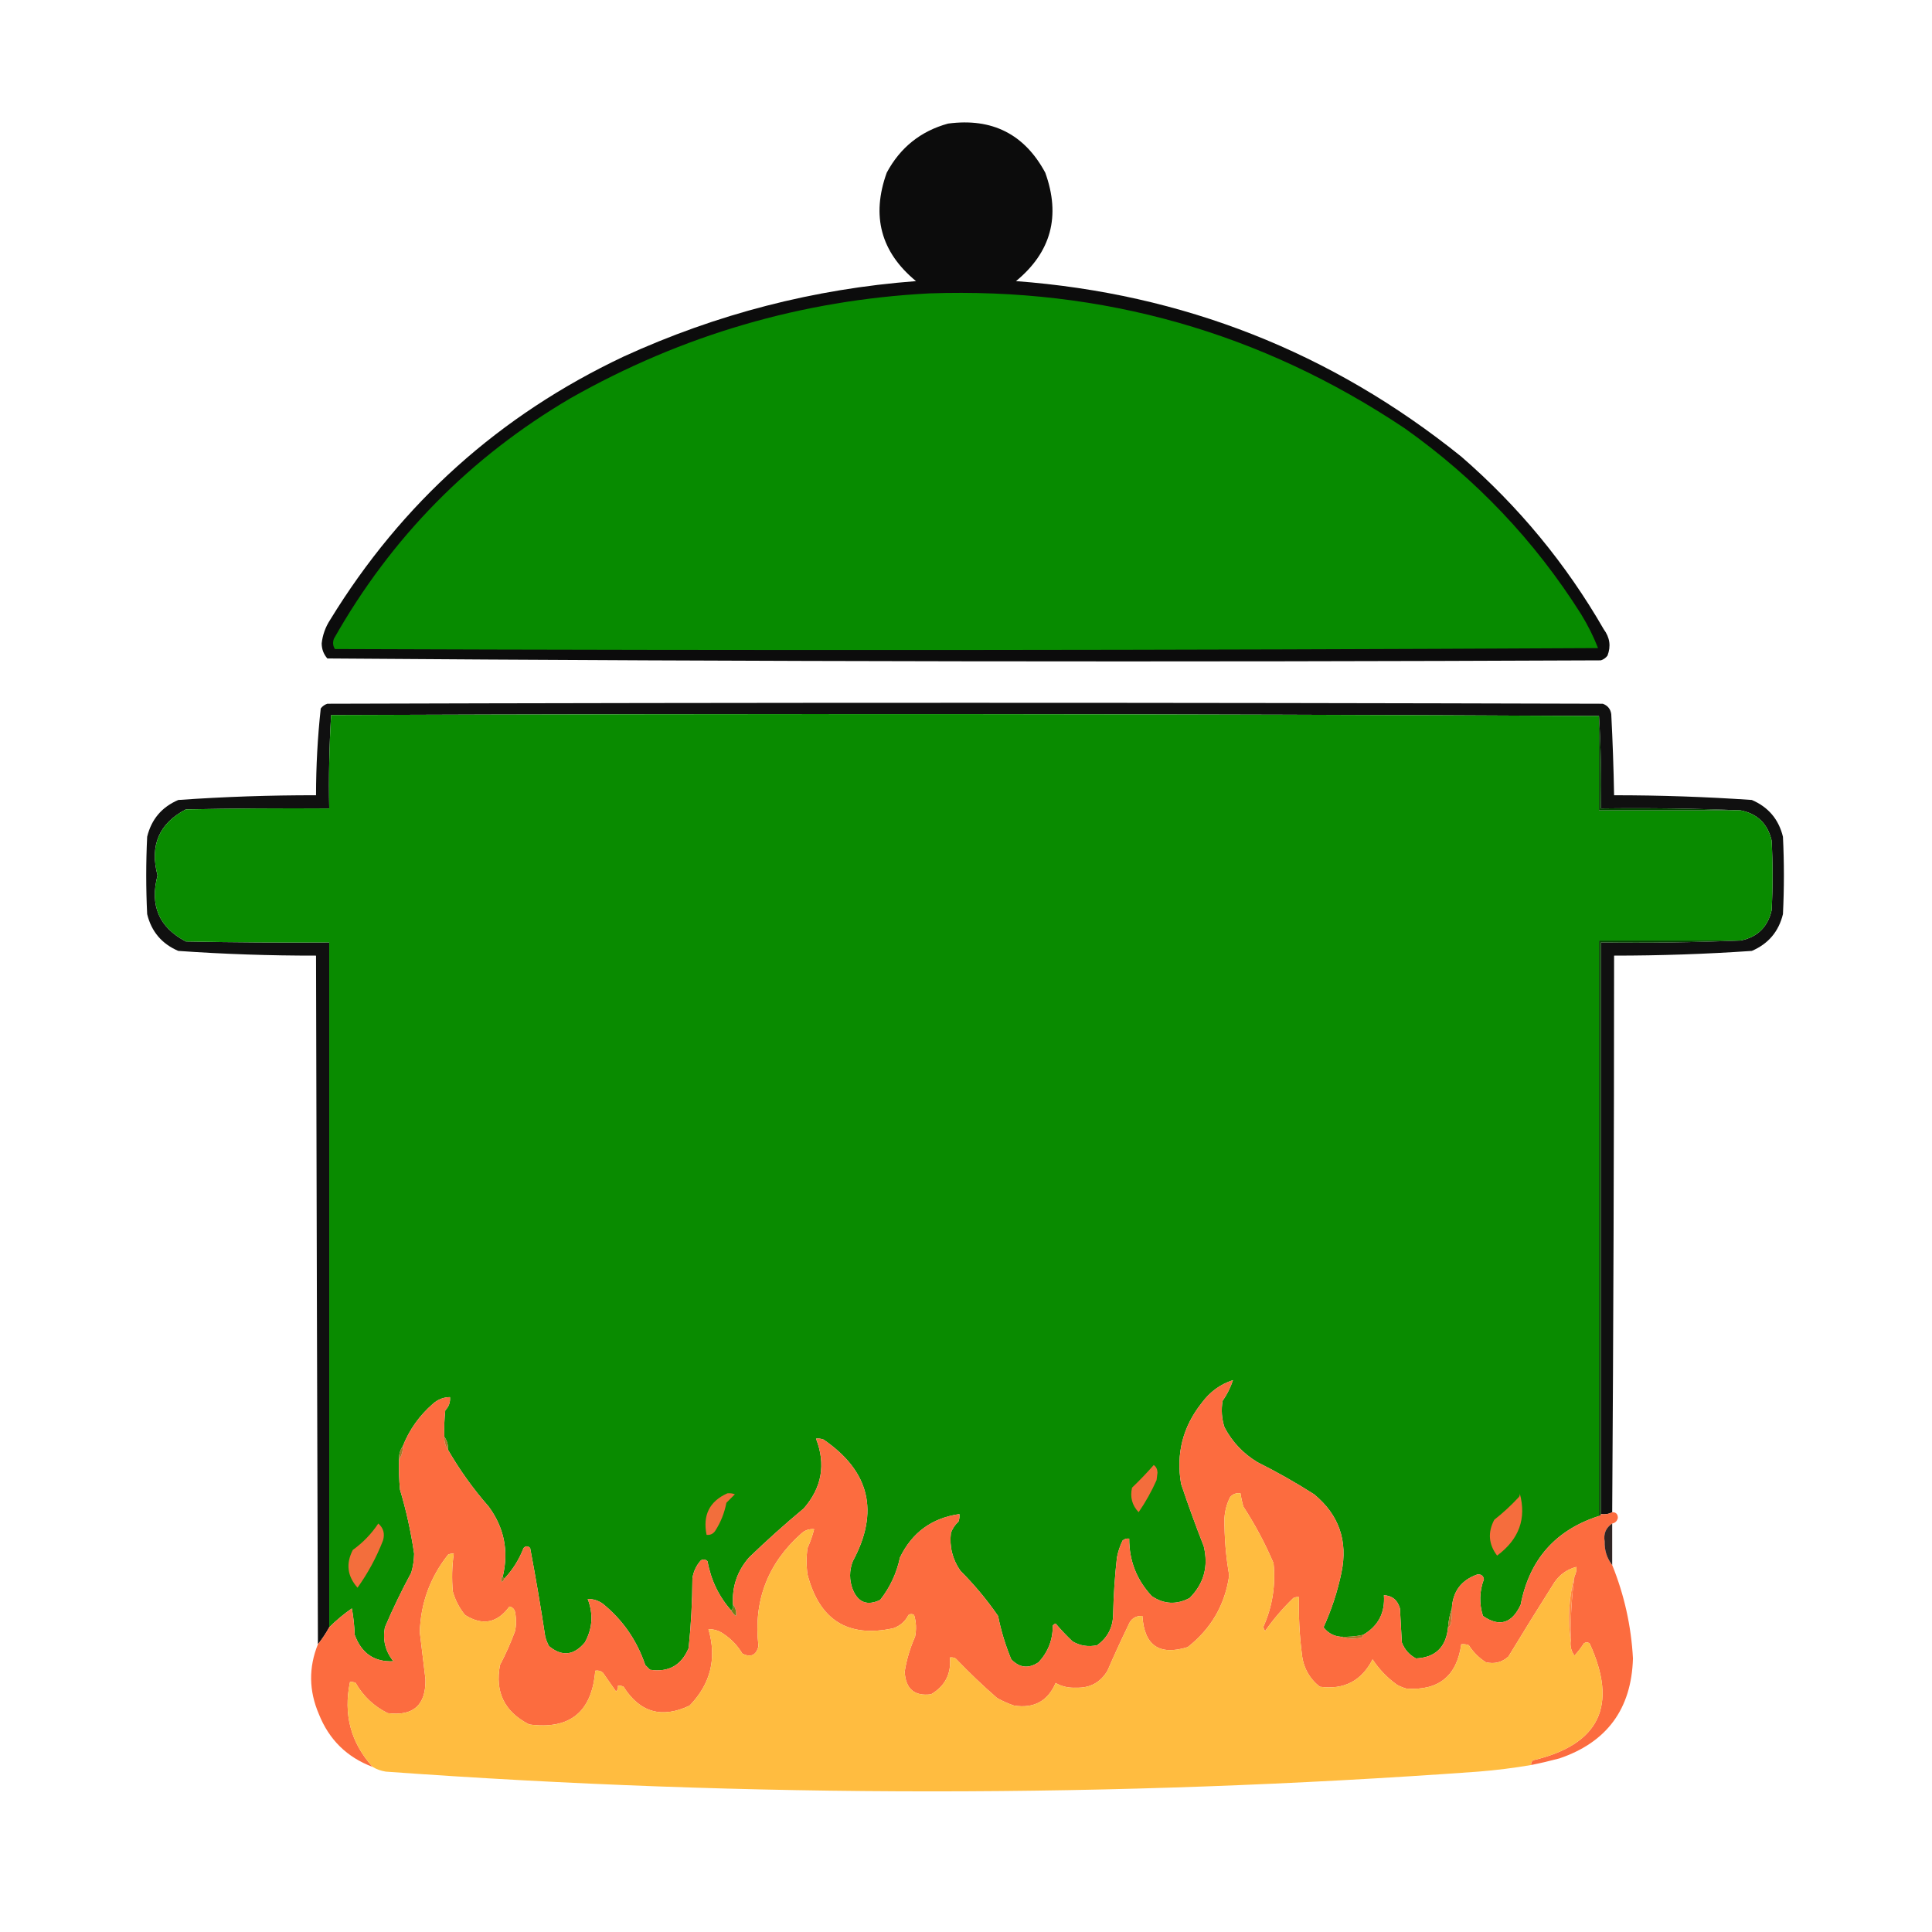
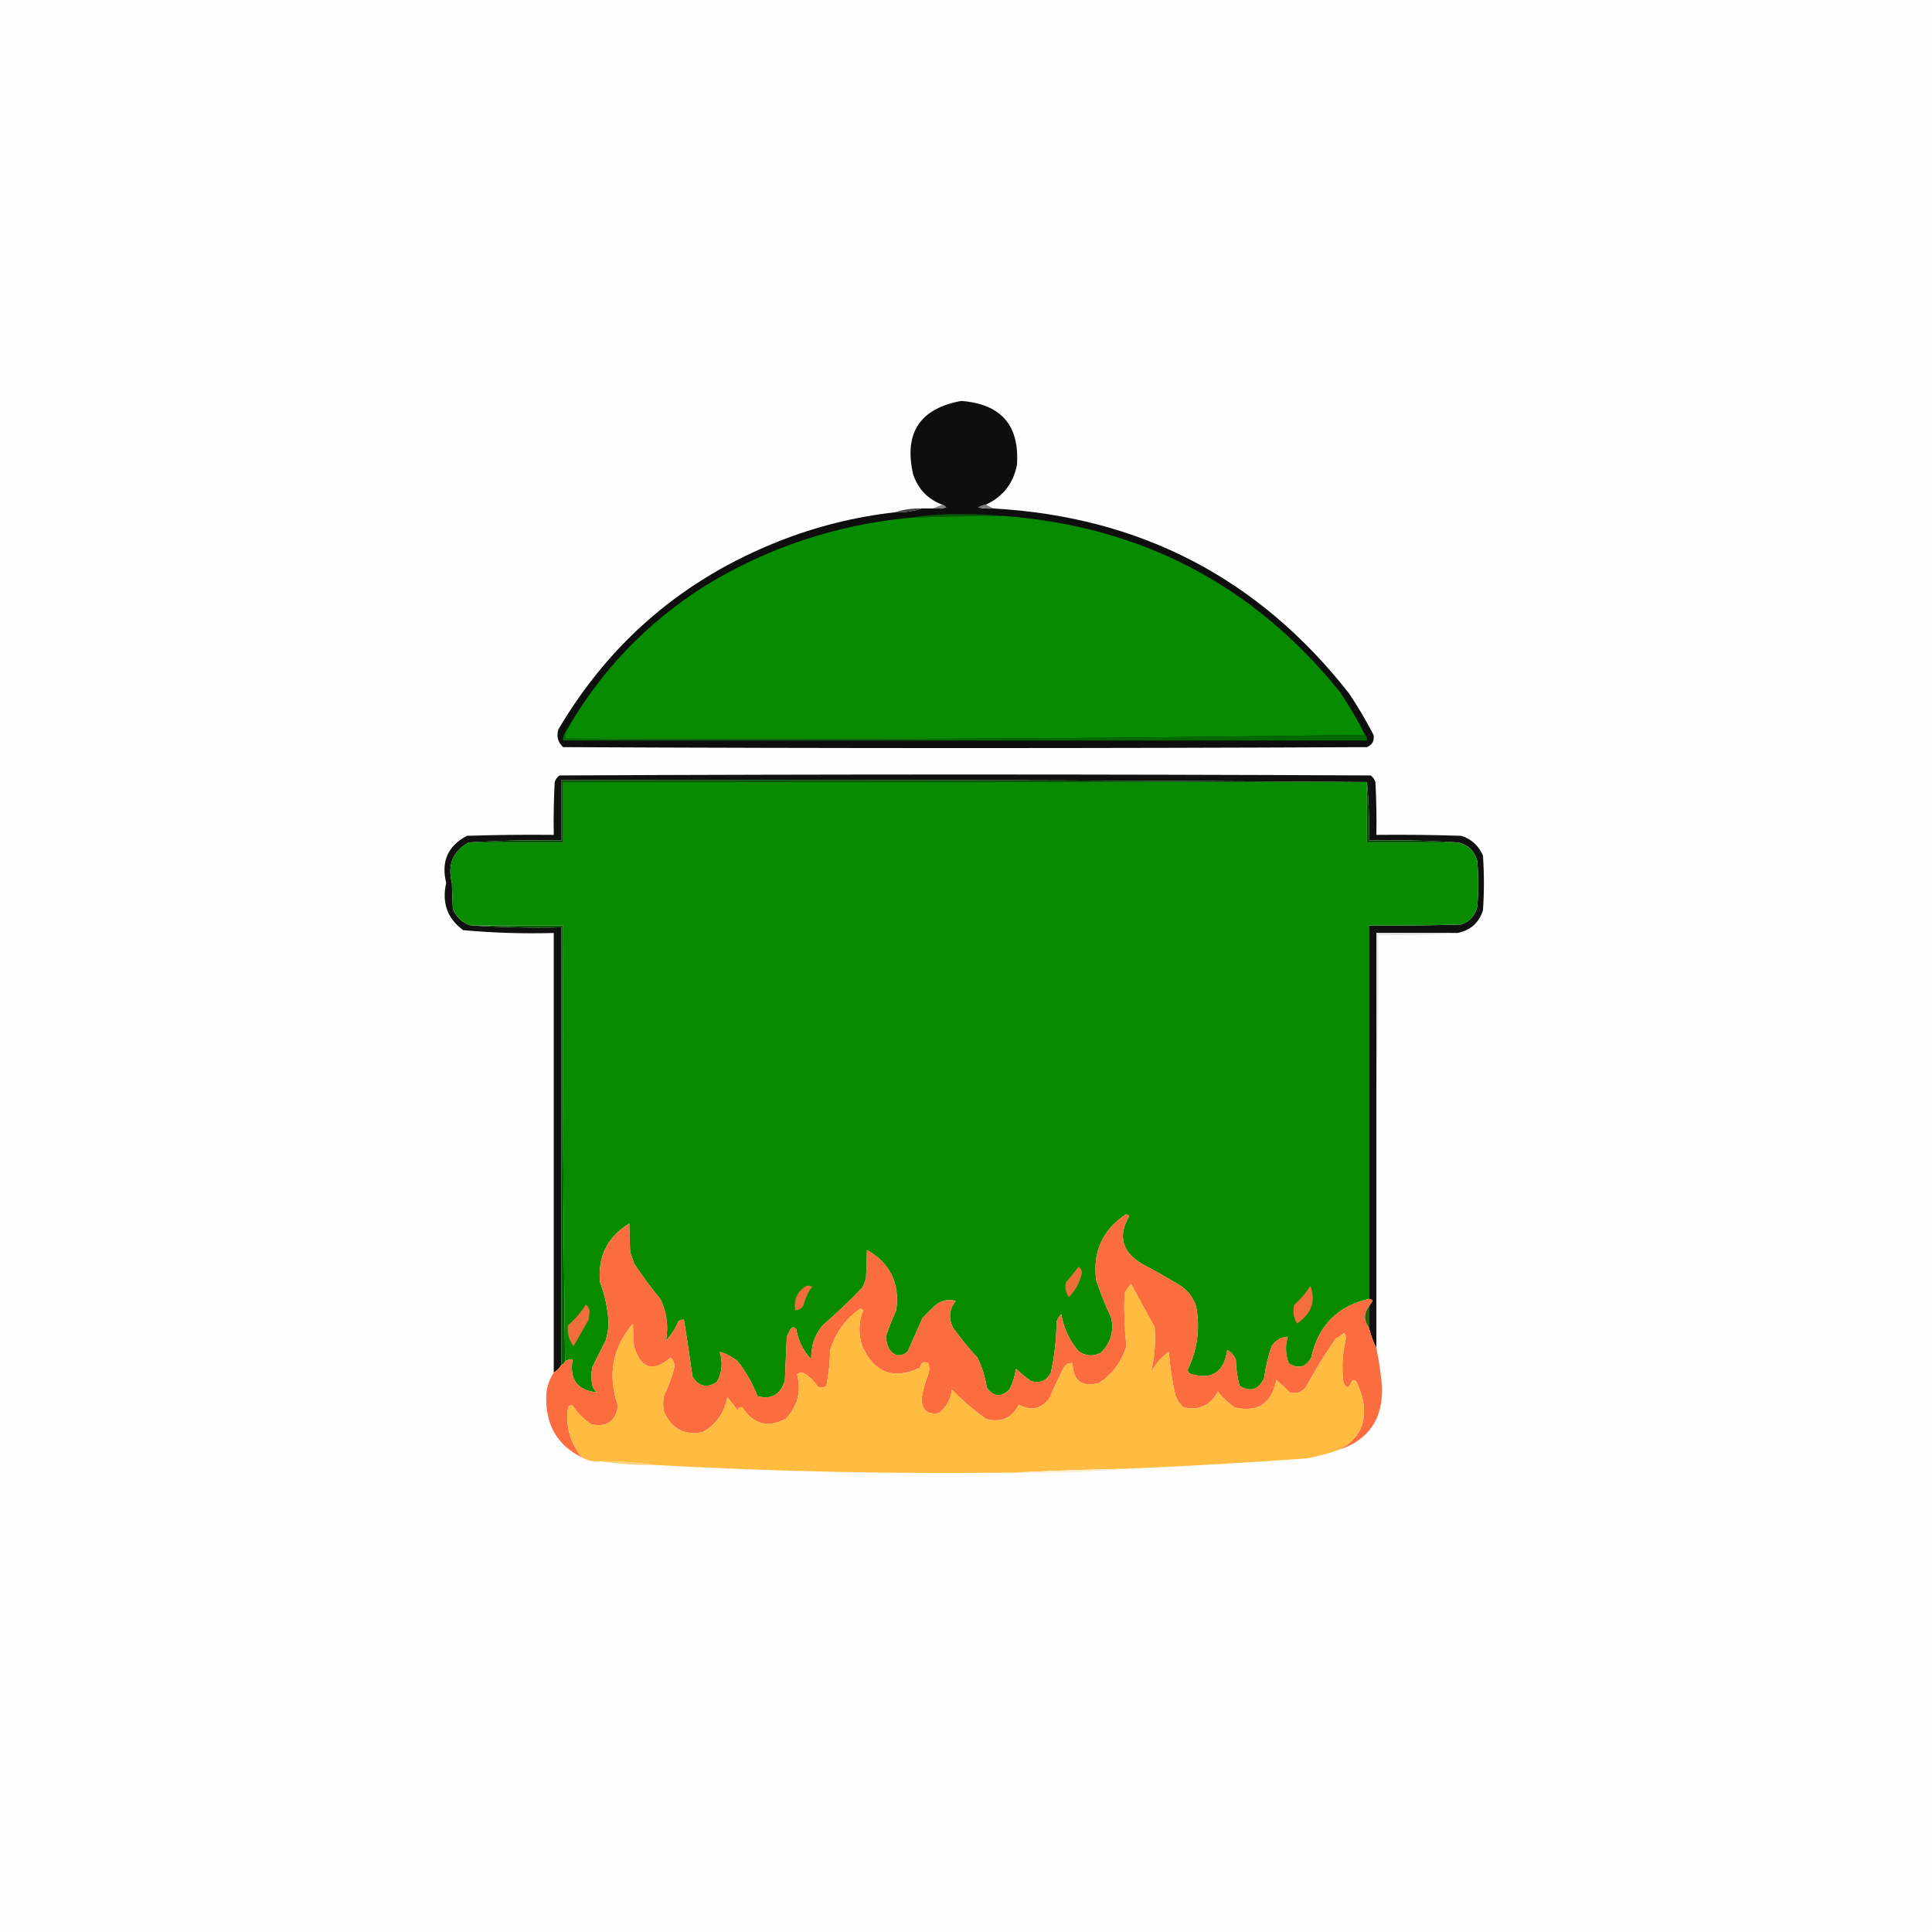
<svg xmlns="http://www.w3.org/2000/svg" version="1.1" width="1024px" height="1024px" style="shape-rendering:geometricPrecision; text-rendering:geometricPrecision; image-rendering:optimizeQuality; fill-rule:evenodd; clip-rule:evenodd">
  <g>
-     <path style="opacity:0.951" fill="#000000" d="M 502.5,65.5 C 525.817,62.407 542.983,71.074 554,91.5C 562.3,114.479 557.133,133.646 538.5,149C 627.053,155.635 705.72,186.635 774.5,242C 804.893,268.374 830.059,298.874 850,333.5C 853.25,337.878 853.917,342.544 852,347.5C 851.097,348.701 849.931,349.535 848.5,350C 623.42,350.998 398.42,350.665 173.5,349C 171.523,346.74 170.523,344.073 170.5,341C 171.006,336.485 172.506,332.319 175,328.5C 212.944,266.558 264.777,220.058 330.5,189C 379.759,166.435 431.425,153.102 485.5,149C 466.867,133.646 461.7,114.479 470,91.5C 477.172,78.152 488.006,69.485 502.5,65.5 Z" />
+     <path style="opacity:1" fill="#fefefe" d="M -0.5,-0.5 C 340.833,-0.5 682.167,-0.5 1023.5,-0.5C 1023.5,340.833 1023.5,682.167 1023.5,1023.5C 682.167,1023.5 340.833,1023.5 -0.5,1023.5C -0.5,682.167 -0.5,340.833 -0.5,-0.5 Z" />
  </g>
  <g>
-     <path style="opacity:1" fill="#078b00" d="M 492.5,155.5 C 584.393,152.3 668.393,176.133 744.5,227C 782.22,253.717 813.386,286.55 838,325.5C 841.6,331.367 844.6,337.367 847,343.5C 623.903,344.666 400.736,344.833 177.5,344C 176.424,342.274 176.257,340.441 177,338.5C 207.401,284.766 249.234,242.266 302.5,211C 361.543,177.575 424.876,159.075 492.5,155.5 Z" />
+     <path style="opacity:1" fill="#0e0e0e" d="M 522.5,267.5 C 521.078,267.709 519.745,268.209 518.5,269C 521.146,269.497 523.813,269.664 526.5,269.5C 604.387,273.855 667.22,306.522 715,367.5C 719.732,374.573 724.065,381.906 728,389.5C 728.554,392.557 727.387,394.724 724.5,396C 582.5,396.667 440.5,396.667 298.5,396C 295.651,393.441 294.817,390.274 296,386.5C 323.416,340.093 362.249,306.926 412.5,287C 432.436,279.08 453.103,273.913 474.5,271.5C 479.414,271.638 484.081,270.972 488.5,269.5C 490.5,269.5 492.5,269.5 494.5,269.5C 496.857,269.663 499.19,269.497 501.5,269C 500.956,268.283 500.289,267.783 499.5,267.5C 491.845,264.677 486.679,259.344 484,251.5C 478.975,229.534 487.475,216.534 509.5,212.5C 530.653,214.146 540.487,225.48 539,246.5C 537.038,256.294 531.538,263.294 522.5,267.5 Z" />
  </g>
  <g>
-     <path style="opacity:0.935" fill="#000000" d="M 854.5,801.5 C 852.735,802.461 850.735,802.795 848.5,802.5C 848.5,701.5 848.5,600.5 848.5,499.5C 873.339,499.831 898.006,499.498 922.5,498.5C 931.406,496.762 936.906,491.429 939,482.5C 939.667,470.167 939.667,457.833 939,445.5C 936.906,436.571 931.406,431.238 922.5,429.5C 898.006,428.502 873.339,428.169 848.5,428.5C 848.83,411.991 848.496,395.658 847.5,379.5C 623.667,378.334 399.667,378.167 175.5,379C 174.508,395.423 174.175,411.923 174.5,428.5C 149.164,428.333 123.831,428.5 98.5,429C 84.293,436.438 79.293,448.104 83.5,464C 79.293,479.896 84.293,491.562 98.5,499C 123.831,499.5 149.164,499.667 174.5,499.5C 174.5,620.5 174.5,741.5 174.5,862.5C 172.735,865.709 170.735,868.709 168.5,871.5C 168.107,749.834 167.774,628.167 167.5,506.5C 143.11,506.536 118.776,505.702 94.5,504C 85.744,500.245 80.244,493.745 78,484.5C 77.333,470.833 77.333,457.167 78,443.5C 80.244,434.255 85.744,427.755 94.5,424C 118.776,422.298 143.11,421.464 167.5,421.5C 167.51,406.089 168.344,390.756 170,375.5C 170.903,374.299 172.069,373.465 173.5,373C 398.833,372.333 624.167,372.333 849.5,373C 852.102,373.935 853.602,375.768 854,378.5C 854.746,392.827 855.246,407.16 855.5,421.5C 879.89,421.497 904.223,422.33 928.5,424C 937.256,427.755 942.756,434.255 945,443.5C 945.667,457.167 945.667,470.833 945,484.5C 942.756,493.745 937.256,500.245 928.5,504C 904.223,505.67 879.89,506.503 855.5,506.5C 855.47,604.835 855.137,703.168 854.5,801.5 Z" />
+     <path style="opacity:1" fill="#818181" d="M 499.5,267.5 C 500.289,267.783 500.956,268.283 501.5,269C 499.19,269.497 496.857,269.663 494.5,269.5C 496.167,268.833 497.833,268.167 499.5,267.5 Z" />
  </g>
  <g>
-     <path style="opacity:1" fill="#098b00" d="M 847.5,379.5 C 847.5,396.167 847.5,412.833 847.5,429.5C 872.5,429.5 897.5,429.5 922.5,429.5C 931.406,431.238 936.906,436.571 939,445.5C 939.667,457.833 939.667,470.167 939,482.5C 936.906,491.429 931.406,496.762 922.5,498.5C 897.5,498.5 872.5,498.5 847.5,498.5C 847.5,600.167 847.5,701.833 847.5,803.5C 824.436,810.931 810.602,826.598 806,850.5C 801.398,860.506 794.731,862.506 786,856.5C 783.921,849.946 784.088,843.446 786.5,837C 786.138,835.115 784.971,834.281 783,834.5C 774.498,837.501 769.998,843.501 769.5,852.5C 768.419,855.627 767.753,858.96 767.5,862.5C 766.482,873.021 760.816,878.521 750.5,879C 746.942,877.108 744.442,874.275 743,870.5C 742.667,864.5 742.333,858.5 742,852.5C 740.756,848.078 737.923,845.744 733.5,845.5C 734.177,854.818 730.51,861.818 722.5,866.5C 718.566,867.36 714.566,867.693 710.5,867.5C 706.806,867.152 703.806,865.485 701.5,862.5C 705.743,853.197 708.91,843.53 711,833.5C 714.498,816.68 709.665,802.846 696.5,792C 686.825,785.827 676.825,780.16 666.5,775C 658.95,770.45 653.116,764.283 649,756.5C 647.524,751.924 647.19,747.257 648,742.5C 650.393,739.048 652.226,735.381 653.5,731.5C 646.807,733.669 641.307,737.669 637,743.5C 626.92,756.153 623.253,770.487 626,786.5C 629.722,797.608 633.722,808.608 638,819.5C 640.615,830.202 638.115,839.368 630.5,847C 623.567,850.637 616.9,850.304 610.5,846C 602.481,837.447 598.481,827.28 598.5,815.5C 597.178,815.33 596.011,815.663 595,816.5C 593.601,819.363 592.601,822.363 592,825.5C 590.871,835.463 590.204,845.463 590,855.5C 589.922,862.491 587.089,867.991 581.5,872C 576.889,873.007 572.555,872.34 568.5,870C 565.289,866.958 562.289,863.791 559.5,860.5C 558.914,860.709 558.414,861.043 558,861.5C 558.041,869.052 555.541,875.552 550.5,881C 545.266,884.555 540.433,884.055 536,879.5C 532.914,872.077 530.581,864.41 529,856.5C 523.087,847.916 516.42,839.916 509,832.5C 504.816,826.431 503.149,819.765 504,812.5C 504.837,810.156 506.171,808.156 508,806.5C 508.49,805.207 508.657,803.873 508.5,802.5C 493.92,804.58 483.42,812.246 477,825.5C 475.213,833.888 471.713,841.388 466.5,848C 459.684,851.225 454.851,849.392 452,842.5C 450.079,837.516 450.079,832.516 452,827.5C 466.139,801.269 460.973,779.769 436.5,763C 435.207,762.51 433.873,762.343 432.5,762.5C 437.794,776.124 435.628,788.458 426,799.5C 416.035,807.796 406.369,816.463 397,825.5C 390.753,832.663 387.92,840.996 388.5,850.5C 388.737,851.791 388.404,852.791 387.5,853.5C 380.966,846.095 376.799,837.429 375,827.5C 373.951,826.483 372.784,826.316 371.5,827C 369.064,829.707 367.564,832.873 367,836.5C 366.94,848.903 366.273,861.237 365,873.5C 361.188,882.657 354.355,886.49 344.5,885C 343.667,884.167 342.833,883.333 342,882.5C 337.584,869.436 330.084,858.603 319.5,850C 317.091,848.293 314.425,847.46 311.5,847.5C 314.562,855.465 314.062,863.132 310,870.5C 304.177,877.479 297.844,878.146 291,872.5C 290.138,870.913 289.471,869.246 289,867.5C 286.611,851.775 283.944,836.108 281,820.5C 279.817,819.269 278.651,819.269 277.5,820.5C 275.142,826.571 271.809,831.904 267.5,836.5C 266.833,836.5 266.5,836.167 266.5,835.5C 269.714,821.995 267.214,809.662 259,798.5C 250.807,789.155 243.64,779.155 237.5,768.5C 237.59,765.848 236.924,763.515 235.5,761.5C 235.334,756.821 235.501,752.155 236,747.5C 237.903,745.559 238.736,743.226 238.5,740.5C 235.072,740.547 232.072,741.713 229.5,744C 222.305,750.24 216.972,757.74 213.5,766.5C 212.076,768.515 211.41,770.848 211.5,773.5C 211.334,778.844 211.501,784.177 212,789.5C 215.329,800.646 217.829,811.979 219.5,823.5C 219.439,826.903 218.939,830.236 218,833.5C 212.893,842.944 208.226,852.611 204,862.5C 202.747,869.232 204.247,875.232 208.5,880.5C 198.436,880.986 191.603,876.319 188,866.5C 187.828,861.798 187.328,857.132 186.5,852.5C 182.189,855.48 178.189,858.813 174.5,862.5C 174.5,741.5 174.5,620.5 174.5,499.5C 149.164,499.667 123.831,499.5 98.5,499C 84.293,491.562 79.293,479.896 83.5,464C 79.293,448.104 84.293,436.438 98.5,429C 123.831,428.5 149.164,428.333 174.5,428.5C 174.175,411.923 174.508,395.423 175.5,379C 399.667,378.167 623.667,378.334 847.5,379.5 Z" />
+     <path style="opacity:1" fill="#797979" d="M 522.5,267.5 C 523.833,268.167 525.167,268.833 526.5,269.5C 523.813,269.664 521.146,269.497 518.5,269C 519.745,268.209 521.078,267.709 522.5,267.5 Z" />
  </g>
  <g>
-     <path style="opacity:1" fill="#034500" d="M 847.5,379.5 C 848.496,395.658 848.83,411.991 848.5,428.5C 873.339,428.169 898.006,428.502 922.5,429.5C 897.5,429.5 872.5,429.5 847.5,429.5C 847.5,412.833 847.5,396.167 847.5,379.5 Z" />
+     <path style="opacity:1" fill="#424242" d="M 488.5,269.5 C 484.081,270.972 479.414,271.638 474.5,271.5C 478.919,270.028 483.586,269.362 488.5,269.5 Z" />
  </g>
  <g>
-     <path style="opacity:1" fill="#034500" d="M 922.5,498.5 C 898.006,499.498 873.339,499.831 848.5,499.5C 848.5,600.5 848.5,701.5 848.5,802.5C 848.5,803.167 848.167,803.5 847.5,803.5C 847.5,701.833 847.5,600.167 847.5,498.5C 872.5,498.5 897.5,498.5 922.5,498.5 Z" />
+     <path style="opacity:1" fill="#025902" d="M 532.5,273.5 C 515.489,273.395 498.489,273.728 481.5,274.5C 491.116,272.955 500.95,272.289 511,272.5C 518.341,272.5 525.508,272.834 532.5,273.5 Z" />
  </g>
  <g>
-     <path style="opacity:0.998" fill="#fc6c3f" d="M 710.5,867.5 C 713.976,868.643 717.642,868.81 721.5,868C 722.056,867.617 722.389,867.117 722.5,866.5C 730.51,861.818 734.177,854.818 733.5,845.5C 737.923,845.744 740.756,848.078 742,852.5C 742.333,858.5 742.667,864.5 743,870.5C 744.442,874.275 746.942,877.108 750.5,879C 760.816,878.521 766.482,873.021 767.5,862.5C 768.222,862.082 768.722,861.416 769,860.5C 769.497,857.854 769.664,855.187 769.5,852.5C 769.998,843.501 774.498,837.501 783,834.5C 784.971,834.281 786.138,835.115 786.5,837C 784.088,843.446 783.921,849.946 786,856.5C 794.731,862.506 801.398,860.506 806,850.5C 810.602,826.598 824.436,810.931 847.5,803.5C 848.167,803.5 848.5,803.167 848.5,802.5C 850.735,802.795 852.735,802.461 854.5,801.5C 856.484,801.484 857.484,802.484 857.5,804.5C 857.132,806.175 856.132,807.175 854.5,807.5C 851.148,809.714 849.815,812.881 850.5,817C 850.357,821.736 851.691,825.903 854.5,829.5C 860.905,845.356 864.572,861.856 865.5,879C 864.718,905.767 851.718,923.433 826.5,932C 821.518,933.329 816.518,934.496 811.5,935.5C 811.414,934.504 811.748,933.671 812.5,933C 847.717,924.723 857.717,904.057 842.5,871C 841.5,870.333 840.5,870.333 839.5,871C 838.025,873.309 836.358,875.476 834.5,877.5C 832.771,875.149 832.104,872.482 832.5,869.5C 832.303,858.105 832.97,846.772 834.5,835.5C 835.301,833.958 835.634,832.292 835.5,830.5C 830.768,831.71 826.934,834.377 824,838.5C 815.708,851.583 807.541,864.749 799.5,878C 796.041,881.114 792.041,882.114 787.5,881C 783.833,878.667 780.833,875.667 778.5,872C 777.207,871.51 775.873,871.343 774.5,871.5C 772.17,888.326 762.503,896.16 745.5,895C 743.754,894.529 742.087,893.862 740.5,893C 735.284,889.285 730.951,884.785 727.5,879.5C 721.65,890.926 712.316,895.759 699.5,894C 693.893,889.531 690.727,883.698 690,876.5C 688.744,866.541 688.244,856.541 688.5,846.5C 687.448,846.351 686.448,846.517 685.5,847C 679.898,852.408 674.898,858.241 670.5,864.5C 670.167,863.833 669.833,863.167 669.5,862.5C 674.367,851.708 676.2,840.375 675,828.5C 670.539,818.038 665.205,808.038 659,798.5C 658.338,796.187 657.838,793.854 657.5,791.5C 655.278,791.178 653.444,791.845 652,793.5C 650.257,796.957 649.257,800.623 649,804.5C 648.898,814.727 649.731,824.894 651.5,835C 649.292,850.562 641.958,863.229 629.5,873C 614.474,877.657 606.474,872.157 605.5,856.5C 601.83,856.327 599.33,857.993 598,861.5C 594.14,869.416 590.473,877.416 587,885.5C 583.271,891.725 577.771,894.725 570.5,894.5C 566.381,894.713 562.715,893.88 559.5,892C 555.383,901.614 548.049,905.614 537.5,904C 534.382,902.941 531.382,901.608 528.5,900C 520.864,893.365 513.53,886.365 506.5,879C 505.552,878.517 504.552,878.351 503.5,878.5C 504.229,887.181 500.896,893.681 493.5,898C 484.642,899.154 479.975,895.154 479.5,886C 480.52,879.604 482.354,873.438 485,867.5C 485.793,863.577 485.626,859.744 484.5,856C 483.5,855.333 482.5,855.333 481.5,856C 479.773,859.393 477.106,861.726 473.5,863C 449.459,868.209 434.293,858.709 428,834.5C 427.333,829.833 427.333,825.167 428,820.5C 429.467,817.242 430.633,813.908 431.5,810.5C 428.774,810.264 426.441,811.097 424.5,813C 406.765,828.86 399.265,848.694 402,872.5C 400.862,877.283 398.028,878.617 393.5,876.5C 390.957,872.246 387.623,868.746 383.5,866C 381.091,864.293 378.425,863.46 375.5,863.5C 380.007,878.974 376.673,892.474 365.5,904C 350.782,910.98 339.115,907.646 330.5,894C 329.552,893.517 328.552,893.351 327.5,893.5C 327.719,894.675 327.386,895.675 326.5,896.5C 324.167,893.167 321.833,889.833 319.5,886.5C 318.311,885.571 316.978,885.238 315.5,885.5C 313.745,907.359 302.078,916.859 280.5,914C 267.429,907.359 262.263,896.859 265,882.5C 268.055,876.667 270.722,870.667 273,864.5C 273.667,861.167 273.667,857.833 273,854.5C 272.653,852.82 271.653,851.82 270,851.5C 263.568,860.293 255.735,861.793 246.5,856C 243.459,852.291 241.292,848.124 240,843.5C 239.391,836.811 239.557,830.144 240.5,823.5C 239.448,823.351 238.448,823.517 237.5,824C 227.983,836.03 222.983,849.696 222.5,865C 223.49,873.315 224.49,881.648 225.5,890C 225.796,903.703 219.129,909.703 205.5,908C 198.219,904.386 192.552,899.052 188.5,892C 187.552,891.517 186.552,891.351 185.5,891.5C 181.922,908.644 185.922,923.644 197.5,936.5C 183.909,931.409 174.409,922.076 169,908.5C 163.703,896.135 163.536,883.802 168.5,871.5C 170.735,868.709 172.735,865.709 174.5,862.5C 178.189,858.813 182.189,855.48 186.5,852.5C 187.328,857.132 187.828,861.798 188,866.5C 191.603,876.319 198.436,880.986 208.5,880.5C 204.247,875.232 202.747,869.232 204,862.5C 208.226,852.611 212.893,842.944 218,833.5C 218.939,830.236 219.439,826.903 219.5,823.5C 217.829,811.979 215.329,800.646 212,789.5C 211.501,784.177 211.334,778.844 211.5,773.5C 212.924,771.485 213.59,769.152 213.5,766.5C 216.972,757.74 222.305,750.24 229.5,744C 232.072,741.713 235.072,740.547 238.5,740.5C 238.736,743.226 237.903,745.559 236,747.5C 235.501,752.155 235.334,756.821 235.5,761.5C 235.41,764.152 236.076,766.485 237.5,768.5C 243.64,779.155 250.807,789.155 259,798.5C 267.214,809.662 269.714,821.995 266.5,835.5C 265.427,836.251 265.26,837.251 266,838.5C 266.717,837.956 267.217,837.289 267.5,836.5C 271.809,831.904 275.142,826.571 277.5,820.5C 278.651,819.269 279.817,819.269 281,820.5C 283.944,836.108 286.611,851.775 289,867.5C 289.471,869.246 290.138,870.913 291,872.5C 297.844,878.146 304.177,877.479 310,870.5C 314.062,863.132 314.562,855.465 311.5,847.5C 314.425,847.46 317.091,848.293 319.5,850C 330.084,858.603 337.584,869.436 342,882.5C 342.833,883.333 343.667,884.167 344.5,885C 354.355,886.49 361.188,882.657 365,873.5C 366.273,861.237 366.94,848.903 367,836.5C 367.564,832.873 369.064,829.707 371.5,827C 372.784,826.316 373.951,826.483 375,827.5C 376.799,837.429 380.966,846.095 387.5,853.5C 388.122,854.627 388.955,855.627 390,856.5C 390.405,854.225 389.905,852.225 388.5,850.5C 387.92,840.996 390.753,832.663 397,825.5C 406.369,816.463 416.035,807.796 426,799.5C 435.628,788.458 437.794,776.124 432.5,762.5C 433.873,762.343 435.207,762.51 436.5,763C 460.973,779.769 466.139,801.269 452,827.5C 450.079,832.516 450.079,837.516 452,842.5C 454.851,849.392 459.684,851.225 466.5,848C 471.713,841.388 475.213,833.888 477,825.5C 483.42,812.246 493.92,804.58 508.5,802.5C 508.657,803.873 508.49,805.207 508,806.5C 506.171,808.156 504.837,810.156 504,812.5C 503.149,819.765 504.816,826.431 509,832.5C 516.42,839.916 523.087,847.916 529,856.5C 530.581,864.41 532.914,872.077 536,879.5C 540.433,884.055 545.266,884.555 550.5,881C 555.541,875.552 558.041,869.052 558,861.5C 558.414,861.043 558.914,860.709 559.5,860.5C 562.289,863.791 565.289,866.958 568.5,870C 572.555,872.34 576.889,873.007 581.5,872C 587.089,867.991 589.922,862.491 590,855.5C 590.204,845.463 590.871,835.463 592,825.5C 592.601,822.363 593.601,819.363 595,816.5C 596.011,815.663 597.178,815.33 598.5,815.5C 598.481,827.28 602.481,837.447 610.5,846C 616.9,850.304 623.567,850.637 630.5,847C 638.115,839.368 640.615,830.202 638,819.5C 633.722,808.608 629.722,797.608 626,786.5C 623.253,770.487 626.92,756.153 637,743.5C 641.307,737.669 646.807,733.669 653.5,731.5C 652.226,735.381 650.393,739.048 648,742.5C 647.19,747.257 647.524,751.924 649,756.5C 653.116,764.283 658.95,770.45 666.5,775C 676.825,780.16 686.825,785.827 696.5,792C 709.665,802.846 714.498,816.68 711,833.5C 708.91,843.53 705.743,853.197 701.5,862.5C 703.806,865.485 706.806,867.152 710.5,867.5 Z" />
+     <path style="opacity:1" fill="#078b00" d="M 532.5,273.5 C 605.23,279.11 664.396,310.11 710,366.5C 715.028,373.893 719.528,381.56 723.5,389.5C 582.504,391.498 441.171,392.165 299.5,391.5C 299.5,390.5 299.5,389.5 299.5,388.5C 317.787,356.044 342.787,329.877 374.5,310C 407.454,290.071 443.12,278.238 481.5,274.5C 498.489,273.728 515.489,273.395 532.5,273.5 Z" />
  </g>
  <g>
-     <path style="opacity:1" fill="#b3762b" d="M 235.5,761.5 C 236.924,763.515 237.59,765.848 237.5,768.5C 236.076,766.485 235.41,764.152 235.5,761.5 Z" />
+     <path style="opacity:1" fill="#046800" d="M 299.5,388.5 C 299.5,389.5 299.5,390.5 299.5,391.5C 441.171,392.165 582.504,391.498 723.5,389.5C 724.404,390.209 724.737,391.209 724.5,392.5C 582.5,392.5 440.5,392.5 298.5,392.5C 298.232,390.901 298.566,389.568 299.5,388.5 Z" />
  </g>
  <g>
-     <path style="opacity:1" fill="#a37827" d="M 213.5,766.5 C 213.59,769.152 212.924,771.485 211.5,773.5C 211.41,770.848 212.076,768.515 213.5,766.5 Z" />
+     <path style="opacity:1" fill="#101010" d="M 772.5,494.5 C 758.167,494.5 743.833,494.5 729.5,494.5C 729.5,522.167 729.5,549.833 729.5,577.5C 729.5,623.167 729.5,668.833 729.5,714.5C 727.796,711.061 726.462,707.395 725.5,703.5C 725.5,699.833 725.5,696.167 725.5,692.5C 726.141,691.518 726.807,690.518 727.5,689.5C 727.043,688.702 726.376,688.369 725.5,688.5C 725.5,622.5 725.5,556.5 725.5,490.5C 741.837,490.667 758.17,490.5 774.5,490C 779.062,488.373 781.895,485.206 783,480.5C 783.667,472.5 783.667,464.5 783,456.5C 781.583,450.915 778.083,447.581 772.5,446.5C 757.009,445.504 741.342,445.17 725.5,445.5C 725.828,434.986 725.494,424.653 724.5,414.5C 582.334,413.5 440.001,413.167 297.5,413.5C 297.5,424.167 297.5,434.833 297.5,445.5C 280.991,445.17 264.658,445.504 248.5,446.5C 240.054,451.103 237.054,458.27 239.5,468C 239.667,472.5 239.833,477 240,481.5C 241.744,486.079 244.91,489.079 249.5,490.5C 265.325,491.496 281.325,491.83 297.5,491.5C 297.5,568.833 297.5,646.167 297.5,723.5C 296.527,725.139 295.194,726.473 293.5,727.5C 293.5,649.833 293.5,572.167 293.5,494.5C 277.429,494.954 261.429,494.454 245.5,493C 237.097,486.833 234.097,478.499 236.5,468C 233.688,456.637 237.354,448.304 247.5,443C 262.83,442.5 278.163,442.333 293.5,442.5C 293.334,433.161 293.5,423.827 294,414.5C 294.465,413.069 295.299,411.903 296.5,411C 439.833,410.333 583.167,410.333 726.5,411C 727.701,411.903 728.535,413.069 729,414.5C 729.5,423.827 729.666,433.161 729.5,442.5C 744.504,442.333 759.504,442.5 774.5,443C 779.91,444.743 783.744,448.243 786,453.5C 786.667,463.167 786.667,472.833 786,482.5C 783.869,489.129 779.369,493.129 772.5,494.5 Z" />
  </g>
  <g>
-     <path style="opacity:1" fill="#f36d3c" d="M 611.5,776.5 C 612.748,777.334 613.415,778.667 613.5,780.5C 613.333,781.833 613.167,783.167 613,784.5C 610.35,790.467 607.184,796.134 603.5,801.5C 600.029,797.863 598.862,793.529 600,788.5C 604.037,784.631 607.87,780.631 611.5,776.5 Z" />
+     <path style="opacity:1" fill="#098b00" d="M 724.5,414.5 C 724.5,425.167 724.5,435.833 724.5,446.5C 740.5,446.5 756.5,446.5 772.5,446.5C 778.083,447.581 781.583,450.915 783,456.5C 783.667,464.5 783.667,472.5 783,480.5C 781.895,485.206 779.062,488.373 774.5,490C 758.17,490.5 741.837,490.667 725.5,490.5C 725.5,556.5 725.5,622.5 725.5,688.5C 708.88,692.288 698.714,702.621 695,719.5C 692.078,724.822 688.078,725.822 683,722.5C 681.316,717.924 681.15,713.258 682.5,708.5C 678.862,708.738 676.029,710.404 674,713.5C 672.1,719.011 670.767,724.678 670,730.5C 667.062,736.673 662.729,738.006 657,734.5C 655.785,729.949 655.119,725.282 655,720.5C 654.027,718.36 652.527,716.693 650.5,715.5C 648.725,727.552 642.059,731.719 630.5,728C 629.978,727.439 629.645,726.772 629.5,726C 634.653,715.262 636.153,704.095 634,692.5C 632.604,688.208 630.104,684.708 626.5,682C 619.663,677.747 612.663,673.747 605.5,670C 594.666,663.574 592.333,655.074 598.5,644.5C 598,644.167 597.5,643.833 597,643.5C 584.398,651.712 579.064,663.379 581,678.5C 583.272,685.315 585.939,691.981 589,698.5C 590.487,705.73 588.654,711.897 583.5,717C 579.302,719.161 575.302,718.828 571.5,716C 566.744,710.321 563.744,703.821 562.5,696.5C 561.416,697.665 560.583,698.998 560,700.5C 559.935,709.615 558.935,718.615 557,727.5C 554.774,731.861 551.274,733.361 546.5,732C 543.688,730.023 541.022,727.856 538.5,725.5C 537.926,729.37 536.759,733.036 535,736.5C 530.615,740.756 526.615,740.423 523,735.5C 522.211,729.881 520.544,724.548 518,719.5C 513.288,714.457 508.955,709.123 505,703.5C 502.647,698.48 503.147,693.813 506.5,689.5C 502.526,688.459 498.859,689.293 495.5,692C 493.333,694.167 491.167,696.333 489,698.5C 486.325,704.534 483.659,710.534 481,716.5C 476.997,719.501 473.664,718.835 471,714.5C 470.192,712.577 469.692,710.577 469.5,708.5C 471.044,703.742 472.877,699.075 475,694.5C 477.041,680.25 471.874,669.583 459.5,662.5C 459.475,667.378 459.308,672.378 459,677.5C 458.529,679.246 457.862,680.913 457,682.5C 450.356,689.476 443.356,696.143 436,702.5C 431.719,707.731 429.719,713.731 430,720.5C 425.747,715.993 423.08,710.66 422,704.5C 421,703.167 420,703.167 419,704.5C 418.333,705.833 417.667,707.167 417,708.5C 416.667,716.167 416.333,723.833 416,731.5C 413.803,739.174 408.97,742.007 401.5,740C 398.9,733.297 395.4,727.13 391,721.5C 388.131,719.15 384.965,717.484 381.5,716.5C 383.233,722.067 382.733,727.4 380,732.5C 374.536,735.916 370.203,734.916 367,729.5C 365.638,719.467 364.138,709.467 362.5,699.5C 361.325,699.281 360.325,699.614 359.5,700.5C 357.924,704.238 355.757,707.571 353,710.5C 354.386,702.878 353.386,695.544 350,688.5C 344.947,682.448 340.281,676.115 336,669.5C 335.333,667.5 334.667,665.5 334,663.5C 333.763,658.408 333.596,653.408 333.5,648.5C 321.93,655.641 316.763,665.974 318,679.5C 320.652,686.429 322.152,693.595 322.5,701C 322.507,704.258 322.007,707.425 321,710.5C 318.651,715.198 316.318,719.864 314,724.5C 313.333,727.833 313.333,731.167 314,734.5C 314.465,735.931 315.299,737.097 316.5,738C 306.024,736.997 301.69,731.163 303.5,720.5C 302.041,720.433 300.708,720.766 299.5,721.5C 298.501,644.668 298.167,567.668 298.5,490.5C 282.167,490.5 265.833,490.5 249.5,490.5C 244.91,489.079 241.744,486.079 240,481.5C 239.833,477 239.667,472.5 239.5,468C 237.054,458.27 240.054,451.103 248.5,446.5C 265.167,446.5 281.833,446.5 298.5,446.5C 298.5,435.833 298.5,425.167 298.5,414.5C 440.5,414.5 582.5,414.5 724.5,414.5 Z" />
  </g>
  <g>
-     <path style="opacity:0.995" fill="#ffbc3f" d="M 834.5,835.5 C 831.536,846.715 830.869,858.048 832.5,869.5C 832.104,872.482 832.771,875.149 834.5,877.5C 836.358,875.476 838.025,873.309 839.5,871C 840.5,870.333 841.5,870.333 842.5,871C 857.717,904.057 847.717,924.723 812.5,933C 811.748,933.671 811.414,934.504 811.5,935.5C 802.229,937.086 792.896,938.253 783.5,939C 590.495,952.954 397.495,952.954 204.5,939C 201.97,938.621 199.637,937.787 197.5,936.5C 185.922,923.644 181.922,908.644 185.5,891.5C 186.552,891.351 187.552,891.517 188.5,892C 192.552,899.052 198.219,904.386 205.5,908C 219.129,909.703 225.796,903.703 225.5,890C 224.49,881.648 223.49,873.315 222.5,865C 222.983,849.696 227.983,836.03 237.5,824C 238.448,823.517 239.448,823.351 240.5,823.5C 239.557,830.144 239.391,836.811 240,843.5C 241.292,848.124 243.459,852.291 246.5,856C 255.735,861.793 263.568,860.293 270,851.5C 271.653,851.82 272.653,852.82 273,854.5C 273.667,857.833 273.667,861.167 273,864.5C 270.722,870.667 268.055,876.667 265,882.5C 262.263,896.859 267.429,907.359 280.5,914C 302.078,916.859 313.745,907.359 315.5,885.5C 316.978,885.238 318.311,885.571 319.5,886.5C 321.833,889.833 324.167,893.167 326.5,896.5C 327.386,895.675 327.719,894.675 327.5,893.5C 328.552,893.351 329.552,893.517 330.5,894C 339.115,907.646 350.782,910.98 365.5,904C 376.673,892.474 380.007,878.974 375.5,863.5C 378.425,863.46 381.091,864.293 383.5,866C 387.623,868.746 390.957,872.246 393.5,876.5C 398.028,878.617 400.862,877.283 402,872.5C 399.265,848.694 406.765,828.86 424.5,813C 426.441,811.097 428.774,810.264 431.5,810.5C 430.633,813.908 429.467,817.242 428,820.5C 427.333,825.167 427.333,829.833 428,834.5C 434.293,858.709 449.459,868.209 473.5,863C 477.106,861.726 479.773,859.393 481.5,856C 482.5,855.333 483.5,855.333 484.5,856C 485.626,859.744 485.793,863.577 485,867.5C 482.354,873.438 480.52,879.604 479.5,886C 479.975,895.154 484.642,899.154 493.5,898C 500.896,893.681 504.229,887.181 503.5,878.5C 504.552,878.351 505.552,878.517 506.5,879C 513.53,886.365 520.864,893.365 528.5,900C 531.382,901.608 534.382,902.941 537.5,904C 548.049,905.614 555.383,901.614 559.5,892C 562.715,893.88 566.381,894.713 570.5,894.5C 577.771,894.725 583.271,891.725 587,885.5C 590.473,877.416 594.14,869.416 598,861.5C 599.33,857.993 601.83,856.327 605.5,856.5C 606.474,872.157 614.474,877.657 629.5,873C 641.958,863.229 649.292,850.562 651.5,835C 649.731,824.894 648.898,814.727 649,804.5C 649.257,800.623 650.257,796.957 652,793.5C 653.444,791.845 655.278,791.178 657.5,791.5C 657.838,793.854 658.338,796.187 659,798.5C 665.205,808.038 670.539,818.038 675,828.5C 676.2,840.375 674.367,851.708 669.5,862.5C 669.833,863.167 670.167,863.833 670.5,864.5C 674.898,858.241 679.898,852.408 685.5,847C 686.448,846.517 687.448,846.351 688.5,846.5C 688.244,856.541 688.744,866.541 690,876.5C 690.727,883.698 693.893,889.531 699.5,894C 712.316,895.759 721.65,890.926 727.5,879.5C 730.951,884.785 735.284,889.285 740.5,893C 742.087,893.862 743.754,894.529 745.5,895C 762.503,896.16 772.17,888.326 774.5,871.5C 775.873,871.343 777.207,871.51 778.5,872C 780.833,875.667 783.833,878.667 787.5,881C 792.041,882.114 796.041,881.114 799.5,878C 807.541,864.749 815.708,851.583 824,838.5C 826.934,834.377 830.768,831.71 835.5,830.5C 835.634,832.292 835.301,833.958 834.5,835.5 Z" />
+     <path style="opacity:1" fill="#024c01" d="M 724.5,414.5 C 582.5,414.5 440.5,414.5 298.5,414.5C 298.5,425.167 298.5,435.833 298.5,446.5C 281.833,446.5 265.167,446.5 248.5,446.5C 264.658,445.504 280.991,445.17 297.5,445.5C 297.5,434.833 297.5,424.167 297.5,413.5C 440.001,413.167 582.334,413.5 724.5,414.5 Z" />
  </g>
  <g>
-     <path style="opacity:1" fill="#f26e3c" d="M 385.5,791.5 C 386.873,791.343 388.207,791.51 389.5,792C 388,793.5 386.5,795 385,796.5C 383.977,801.905 381.977,806.905 379,811.5C 377.89,813.037 376.39,813.703 374.5,813.5C 372.386,803.059 376.053,795.726 385.5,791.5 Z" />
+     <path style="opacity:1" fill="#024b00" d="M 724.5,414.5 C 725.494,424.653 725.828,434.986 725.5,445.5C 741.342,445.17 757.009,445.504 772.5,446.5C 756.5,446.5 740.5,446.5 724.5,446.5C 724.5,435.833 724.5,425.167 724.5,414.5 Z" />
  </g>
  <g>
-     <path style="opacity:1" fill="#f56d3d" d="M 805.5,791.5 C 809.143,804.882 805.143,815.882 793.5,824.5C 788.962,818.519 788.462,812.186 792,805.5C 796.634,801.868 800.967,797.868 805,793.5C 805.464,792.906 805.631,792.239 805.5,791.5 Z" />
+     <path style="opacity:1" fill="#e4e4e4" d="M 772.5,494.5 C 758.677,495.496 744.677,495.829 730.5,495.5C 730.831,523.005 730.498,550.338 729.5,577.5C 729.5,549.833 729.5,522.167 729.5,494.5C 743.833,494.5 758.167,494.5 772.5,494.5 Z" />
  </g>
  <g>
-     <path style="opacity:1" fill="#f36e3c" d="M 200.5,807.5 C 203.236,809.858 204.07,812.858 203,816.5C 199.542,825.417 195.042,833.75 189.5,841.5C 184.076,835.44 183.242,828.773 187,821.5C 192.376,817.625 196.876,812.958 200.5,807.5 Z" />
+     <path style="opacity:1" fill="#056300" d="M 249.5,490.5 C 265.833,490.5 282.167,490.5 298.5,490.5C 298.167,567.668 298.501,644.668 299.5,721.5C 299.167,722.5 298.5,723.167 297.5,723.5C 297.5,646.167 297.5,568.833 297.5,491.5C 281.325,491.83 265.325,491.496 249.5,490.5 Z" />
  </g>
  <g>
-     <path style="opacity:0.868" fill="#100502" d="M 854.5,807.5 C 854.5,814.833 854.5,822.167 854.5,829.5C 851.691,825.903 850.357,821.736 850.5,817C 849.815,812.881 851.148,809.714 854.5,807.5 Z" />
+     <path style="opacity:1" fill="#fb6d3f" d="M 725.5,688.5 C 726.376,688.369 727.043,688.702 727.5,689.5C 726.807,690.518 726.141,691.518 725.5,692.5C 722.833,696.167 722.833,699.833 725.5,703.5C 726.462,707.395 727.796,711.061 729.5,714.5C 730.9,721.268 731.9,728.102 732.5,735C 733.066,752.09 725.399,763.257 709.5,768.5C 720.924,762.638 725.09,753.305 722,740.5C 721.197,737.756 720.197,735.089 719,732.5C 718.282,731.549 717.449,731.383 716.5,732C 714.938,736.08 713.438,736.247 712,732.5C 711.043,724.552 711.543,716.719 713.5,709C 713.167,708.167 712.833,707.333 712.5,706.5C 711.086,707.624 709.586,708.624 708,709.5C 702.165,717.832 696.832,726.499 692,735.5C 689.683,738.097 686.85,738.93 683.5,738C 681.317,735.65 678.984,733.483 676.5,731.5C 673.941,743.929 666.608,748.763 654.5,746C 650.994,743.66 647.994,740.826 645.5,737.5C 641.691,744.831 635.691,747.665 627.5,746C 625.383,744.269 623.883,742.102 623,739.5C 621.268,731.925 620.101,724.258 619.5,716.5C 615.428,719.404 612.261,723.071 610,727.5C 611.949,719.665 612.616,711.665 612,703.5C 607.803,695.767 603.636,688.1 599.5,680.5C 598.139,682.028 596.972,683.695 596,685.5C 595.688,694.889 596.021,704.223 597,713.5C 594.444,721.815 589.61,728.315 582.5,733C 573.362,735.356 568.696,731.856 568.5,722.5C 566.61,722.297 565.11,722.963 564,724.5C 561.14,730.081 558.474,735.748 556,741.5C 551.556,746.923 546.223,747.923 540,744.5C 536.269,751.78 530.435,754.28 522.5,752C 516.058,747.394 510.058,742.228 504.5,736.5C 503.941,741.689 501.608,745.856 497.5,749C 491.407,749.911 488.407,747.244 488.5,741C 489.21,736.735 490.377,732.568 492,728.5C 492.667,726.5 492.667,724.5 492,722.5C 489.708,721.399 488.208,722.232 487.5,725C 473.541,731.443 463.375,727.61 457,713.5C 454.875,707.057 455.041,700.724 457.5,694.5C 457,694.167 456.5,693.833 456,693.5C 448.228,699.038 442.895,706.371 440,715.5C 439.917,721.942 439.251,728.275 438,734.5C 436.612,735.554 435.112,735.72 433.5,735C 431.605,732.194 429.272,729.86 426.5,728C 425.056,727.219 423.723,727.386 422.5,728.5C 424.794,737.417 422.794,745.251 416.5,752C 406.893,756.93 399.226,754.93 393.5,746C 392.256,745.544 391.423,746.044 391,747.5C 389.167,745.167 387.333,742.833 385.5,740.5C 383.968,748.761 379.635,754.928 372.5,759C 362.93,760.965 356.097,757.465 352,748.5C 351.333,745.5 351.333,742.5 352,739.5C 354.403,734.697 356.236,729.697 357.5,724.5C 357.563,722.519 356.896,720.852 355.5,719.5C 346.103,727.507 339.603,725.507 336,713.5C 335.675,709.33 335.509,705.33 335.5,701.5C 324.556,714.394 321.889,728.894 327.5,745C 326.498,753.186 321.831,756.52 313.5,755C 309.5,752.333 306.167,749 303.5,745C 302.256,744.544 301.423,745.044 301,746.5C 299.742,756.3 302.242,764.966 308.5,772.5C 296.009,766.383 289.675,756.217 289.5,742C 289.327,736.693 290.661,731.86 293.5,727.5C 295.194,726.473 296.527,725.139 297.5,723.5C 298.5,723.167 299.167,722.5 299.5,721.5C 300.708,720.766 302.041,720.433 303.5,720.5C 301.69,731.163 306.024,736.997 316.5,738C 315.299,737.097 314.465,735.931 314,734.5C 313.333,731.167 313.333,727.833 314,724.5C 316.318,719.864 318.651,715.198 321,710.5C 322.007,707.425 322.507,704.258 322.5,701C 322.152,693.595 320.652,686.429 318,679.5C 316.763,665.974 321.93,655.641 333.5,648.5C 333.596,653.408 333.763,658.408 334,663.5C 334.667,665.5 335.333,667.5 336,669.5C 340.281,676.115 344.947,682.448 350,688.5C 353.386,695.544 354.386,702.878 353,710.5C 355.757,707.571 357.924,704.238 359.5,700.5C 360.325,699.614 361.325,699.281 362.5,699.5C 364.138,709.467 365.638,719.467 367,729.5C 370.203,734.916 374.536,735.916 380,732.5C 382.733,727.4 383.233,722.067 381.5,716.5C 384.965,717.484 388.131,719.15 391,721.5C 395.4,727.13 398.9,733.297 401.5,740C 408.97,742.007 413.803,739.174 416,731.5C 416.333,723.833 416.667,716.167 417,708.5C 417.667,707.167 418.333,705.833 419,704.5C 420,703.167 421,703.167 422,704.5C 423.08,710.66 425.747,715.993 430,720.5C 429.719,713.731 431.719,707.731 436,702.5C 443.356,696.143 450.356,689.476 457,682.5C 457.862,680.913 458.529,679.246 459,677.5C 459.308,672.378 459.475,667.378 459.5,662.5C 471.874,669.583 477.041,680.25 475,694.5C 472.877,699.075 471.044,703.742 469.5,708.5C 469.692,710.577 470.192,712.577 471,714.5C 473.664,718.835 476.997,719.501 481,716.5C 483.659,710.534 486.325,704.534 489,698.5C 491.167,696.333 493.333,694.167 495.5,692C 498.859,689.293 502.526,688.459 506.5,689.5C 503.147,693.813 502.647,698.48 505,703.5C 508.955,709.123 513.288,714.457 518,719.5C 520.544,724.548 522.211,729.881 523,735.5C 526.615,740.423 530.615,740.756 535,736.5C 536.759,733.036 537.926,729.37 538.5,725.5C 541.022,727.856 543.688,730.023 546.5,732C 551.274,733.361 554.774,731.861 557,727.5C 558.935,718.615 559.935,709.615 560,700.5C 560.583,698.998 561.416,697.665 562.5,696.5C 563.744,703.821 566.744,710.321 571.5,716C 575.302,718.828 579.302,719.161 583.5,717C 588.654,711.897 590.487,705.73 589,698.5C 585.939,691.981 583.272,685.315 581,678.5C 579.064,663.379 584.398,651.712 597,643.5C 597.5,643.833 598,644.167 598.5,644.5C 592.333,655.074 594.666,663.574 605.5,670C 612.663,673.747 619.663,677.747 626.5,682C 630.104,684.708 632.604,688.208 634,692.5C 636.153,704.095 634.653,715.262 629.5,726C 629.645,726.772 629.978,727.439 630.5,728C 642.059,731.719 648.725,727.552 650.5,715.5C 652.527,716.693 654.027,718.36 655,720.5C 655.119,725.282 655.785,729.949 657,734.5C 662.729,738.006 667.062,736.673 670,730.5C 670.767,724.678 672.1,719.011 674,713.5C 676.029,710.404 678.862,708.738 682.5,708.5C 681.15,713.258 681.316,717.924 683,722.5C 688.078,725.822 692.078,724.822 695,719.5C 698.714,702.621 708.88,692.288 725.5,688.5 Z" />
  </g>
  <g>
-     <path style="opacity:1" fill="#997824" d="M 266.5,835.5 C 266.5,836.167 266.833,836.5 267.5,836.5C 267.217,837.289 266.717,837.956 266,838.5C 265.26,837.251 265.427,836.251 266.5,835.5 Z" />
+     <path style="opacity:1" fill="#ec6f3a" d="M 571.5,671.5 C 572.693,671.97 573.36,672.97 573.5,674.5C 572.463,679.536 570.129,683.869 566.5,687.5C 564.777,685.053 564.277,682.387 565,679.5C 567.386,676.922 569.553,674.256 571.5,671.5 Z" />
  </g>
  <g>
-     <path style="opacity:1" fill="#6d7f19" d="M 388.5,850.5 C 389.905,852.225 390.405,854.225 390,856.5C 388.955,855.627 388.122,854.627 387.5,853.5C 388.404,852.791 388.737,851.791 388.5,850.5 Z" />
+     <path style="opacity:1" fill="#ffbc40" d="M 709.5,768.5 C 704.077,770.426 698.41,771.926 692.5,773C 660.523,775.293 628.523,777.126 596.5,778.5C 576.663,778.828 556.996,779.495 537.5,780.5C 474.11,781.316 410.777,779.982 347.5,776.5C 337.699,775.095 327.699,774.428 317.5,774.5C 314.246,774.793 311.246,774.126 308.5,772.5C 302.242,764.966 299.742,756.3 301,746.5C 301.423,745.044 302.256,744.544 303.5,745C 306.167,749 309.5,752.333 313.5,755C 321.831,756.52 326.498,753.186 327.5,745C 321.889,728.894 324.556,714.394 335.5,701.5C 335.509,705.33 335.675,709.33 336,713.5C 339.603,725.507 346.103,727.507 355.5,719.5C 356.896,720.852 357.563,722.519 357.5,724.5C 356.236,729.697 354.403,734.697 352,739.5C 351.333,742.5 351.333,745.5 352,748.5C 356.097,757.465 362.93,760.965 372.5,759C 379.635,754.928 383.968,748.761 385.5,740.5C 387.333,742.833 389.167,745.167 391,747.5C 391.423,746.044 392.256,745.544 393.5,746C 399.226,754.93 406.893,756.93 416.5,752C 422.794,745.251 424.794,737.417 422.5,728.5C 423.723,727.386 425.056,727.219 426.5,728C 429.272,729.86 431.605,732.194 433.5,735C 435.112,735.72 436.612,735.554 438,734.5C 439.251,728.275 439.917,721.942 440,715.5C 442.895,706.371 448.228,699.038 456,693.5C 456.5,693.833 457,694.167 457.5,694.5C 455.041,700.724 454.875,707.057 457,713.5C 463.375,727.61 473.541,731.443 487.5,725C 488.208,722.232 489.708,721.399 492,722.5C 492.667,724.5 492.667,726.5 492,728.5C 490.377,732.568 489.21,736.735 488.5,741C 488.407,747.244 491.407,749.911 497.5,749C 501.608,745.856 503.941,741.689 504.5,736.5C 510.058,742.228 516.058,747.394 522.5,752C 530.435,754.28 536.269,751.78 540,744.5C 546.223,747.923 551.556,746.923 556,741.5C 558.474,735.748 561.14,730.081 564,724.5C 565.11,722.963 566.61,722.297 568.5,722.5C 568.696,731.856 573.362,735.356 582.5,733C 589.61,728.315 594.444,721.815 597,713.5C 596.021,704.223 595.688,694.889 596,685.5C 596.972,683.695 598.139,682.028 599.5,680.5C 603.636,688.1 607.803,695.767 612,703.5C 612.616,711.665 611.949,719.665 610,727.5C 612.261,723.071 615.428,719.404 619.5,716.5C 620.101,724.258 621.268,731.925 623,739.5C 623.883,742.102 625.383,744.269 627.5,746C 635.691,747.665 641.691,744.831 645.5,737.5C 647.994,740.826 650.994,743.66 654.5,746C 666.608,748.763 673.941,743.929 676.5,731.5C 678.984,733.483 681.317,735.65 683.5,738C 686.85,738.93 689.683,738.097 692,735.5C 696.832,726.499 702.165,717.832 708,709.5C 709.586,708.624 711.086,707.624 712.5,706.5C 712.833,707.333 713.167,708.167 713.5,709C 711.543,716.719 711.043,724.552 712,732.5C 713.438,736.247 714.938,736.08 716.5,732C 717.449,731.383 718.282,731.549 719,732.5C 720.197,735.089 721.197,737.756 722,740.5C 725.09,753.305 720.924,762.638 709.5,768.5 Z" />
  </g>
  <g>
-     <path style="opacity:1" fill="#ff8940" d="M 834.5,835.5 C 832.97,846.772 832.303,858.105 832.5,869.5C 830.869,858.048 831.536,846.715 834.5,835.5 Z" />
+     <path style="opacity:1" fill="#ef6e3b" d="M 427.5,681.5 C 428.552,681.351 429.552,681.517 430.5,682C 428.331,684.819 426.831,687.986 426,691.5C 425.092,693.439 423.592,694.439 421.5,694.5C 420.57,688.699 422.57,684.366 427.5,681.5 Z" />
  </g>
  <g>
-     <path style="opacity:1" fill="#bb762d" d="M 769.5,852.5 C 769.664,855.187 769.497,857.854 769,860.5C 768.722,861.416 768.222,862.082 767.5,862.5C 767.753,858.96 768.419,855.627 769.5,852.5 Z" />
+     <path style="opacity:1" fill="#f46d3d" d="M 694.5,681.5 C 697.516,689.571 695.183,696.237 687.5,701.5C 685.534,698.451 685.034,695.118 686,691.5C 689.383,688.618 692.216,685.285 694.5,681.5 Z" />
  </g>
  <g>
-     <path style="opacity:1" fill="#b0772a" d="M 722.5,866.5 C 722.389,867.117 722.056,867.617 721.5,868C 717.642,868.81 713.976,868.643 710.5,867.5C 714.566,867.693 718.566,867.36 722.5,866.5 Z" />
+     <path style="opacity:1" fill="#f06e3c" d="M 310.5,691.5 C 311.748,692.334 312.415,693.667 312.5,695.5C 312.333,696.833 312.167,698.167 312,699.5C 309.333,704.167 306.667,708.833 304,713.5C 301.517,710.211 300.517,706.545 301,702.5C 304.773,699.236 307.94,695.57 310.5,691.5 Z" />
+   </g>
+   <g>
+     <path style="opacity:1" fill="#1f6a03" d="M 725.5,692.5 C 725.5,696.167 725.5,699.833 725.5,703.5C 722.833,699.833 722.833,696.167 725.5,692.5 Z" />
+   </g>
+   <g>
+     <path style="opacity:1" fill="#ffd17d" d="M 317.5,774.5 C 327.699,774.428 337.699,775.095 347.5,776.5C 337.301,776.572 327.301,775.905 317.5,774.5 Z" />
+   </g>
+   <g>
+     <path style="opacity:1" fill="#ffedce" d="M 596.5,778.5 C 577.028,780.227 557.362,780.894 537.5,780.5C 556.996,779.495 576.663,778.828 596.5,778.5 Z" />
  </g>
</svg>
